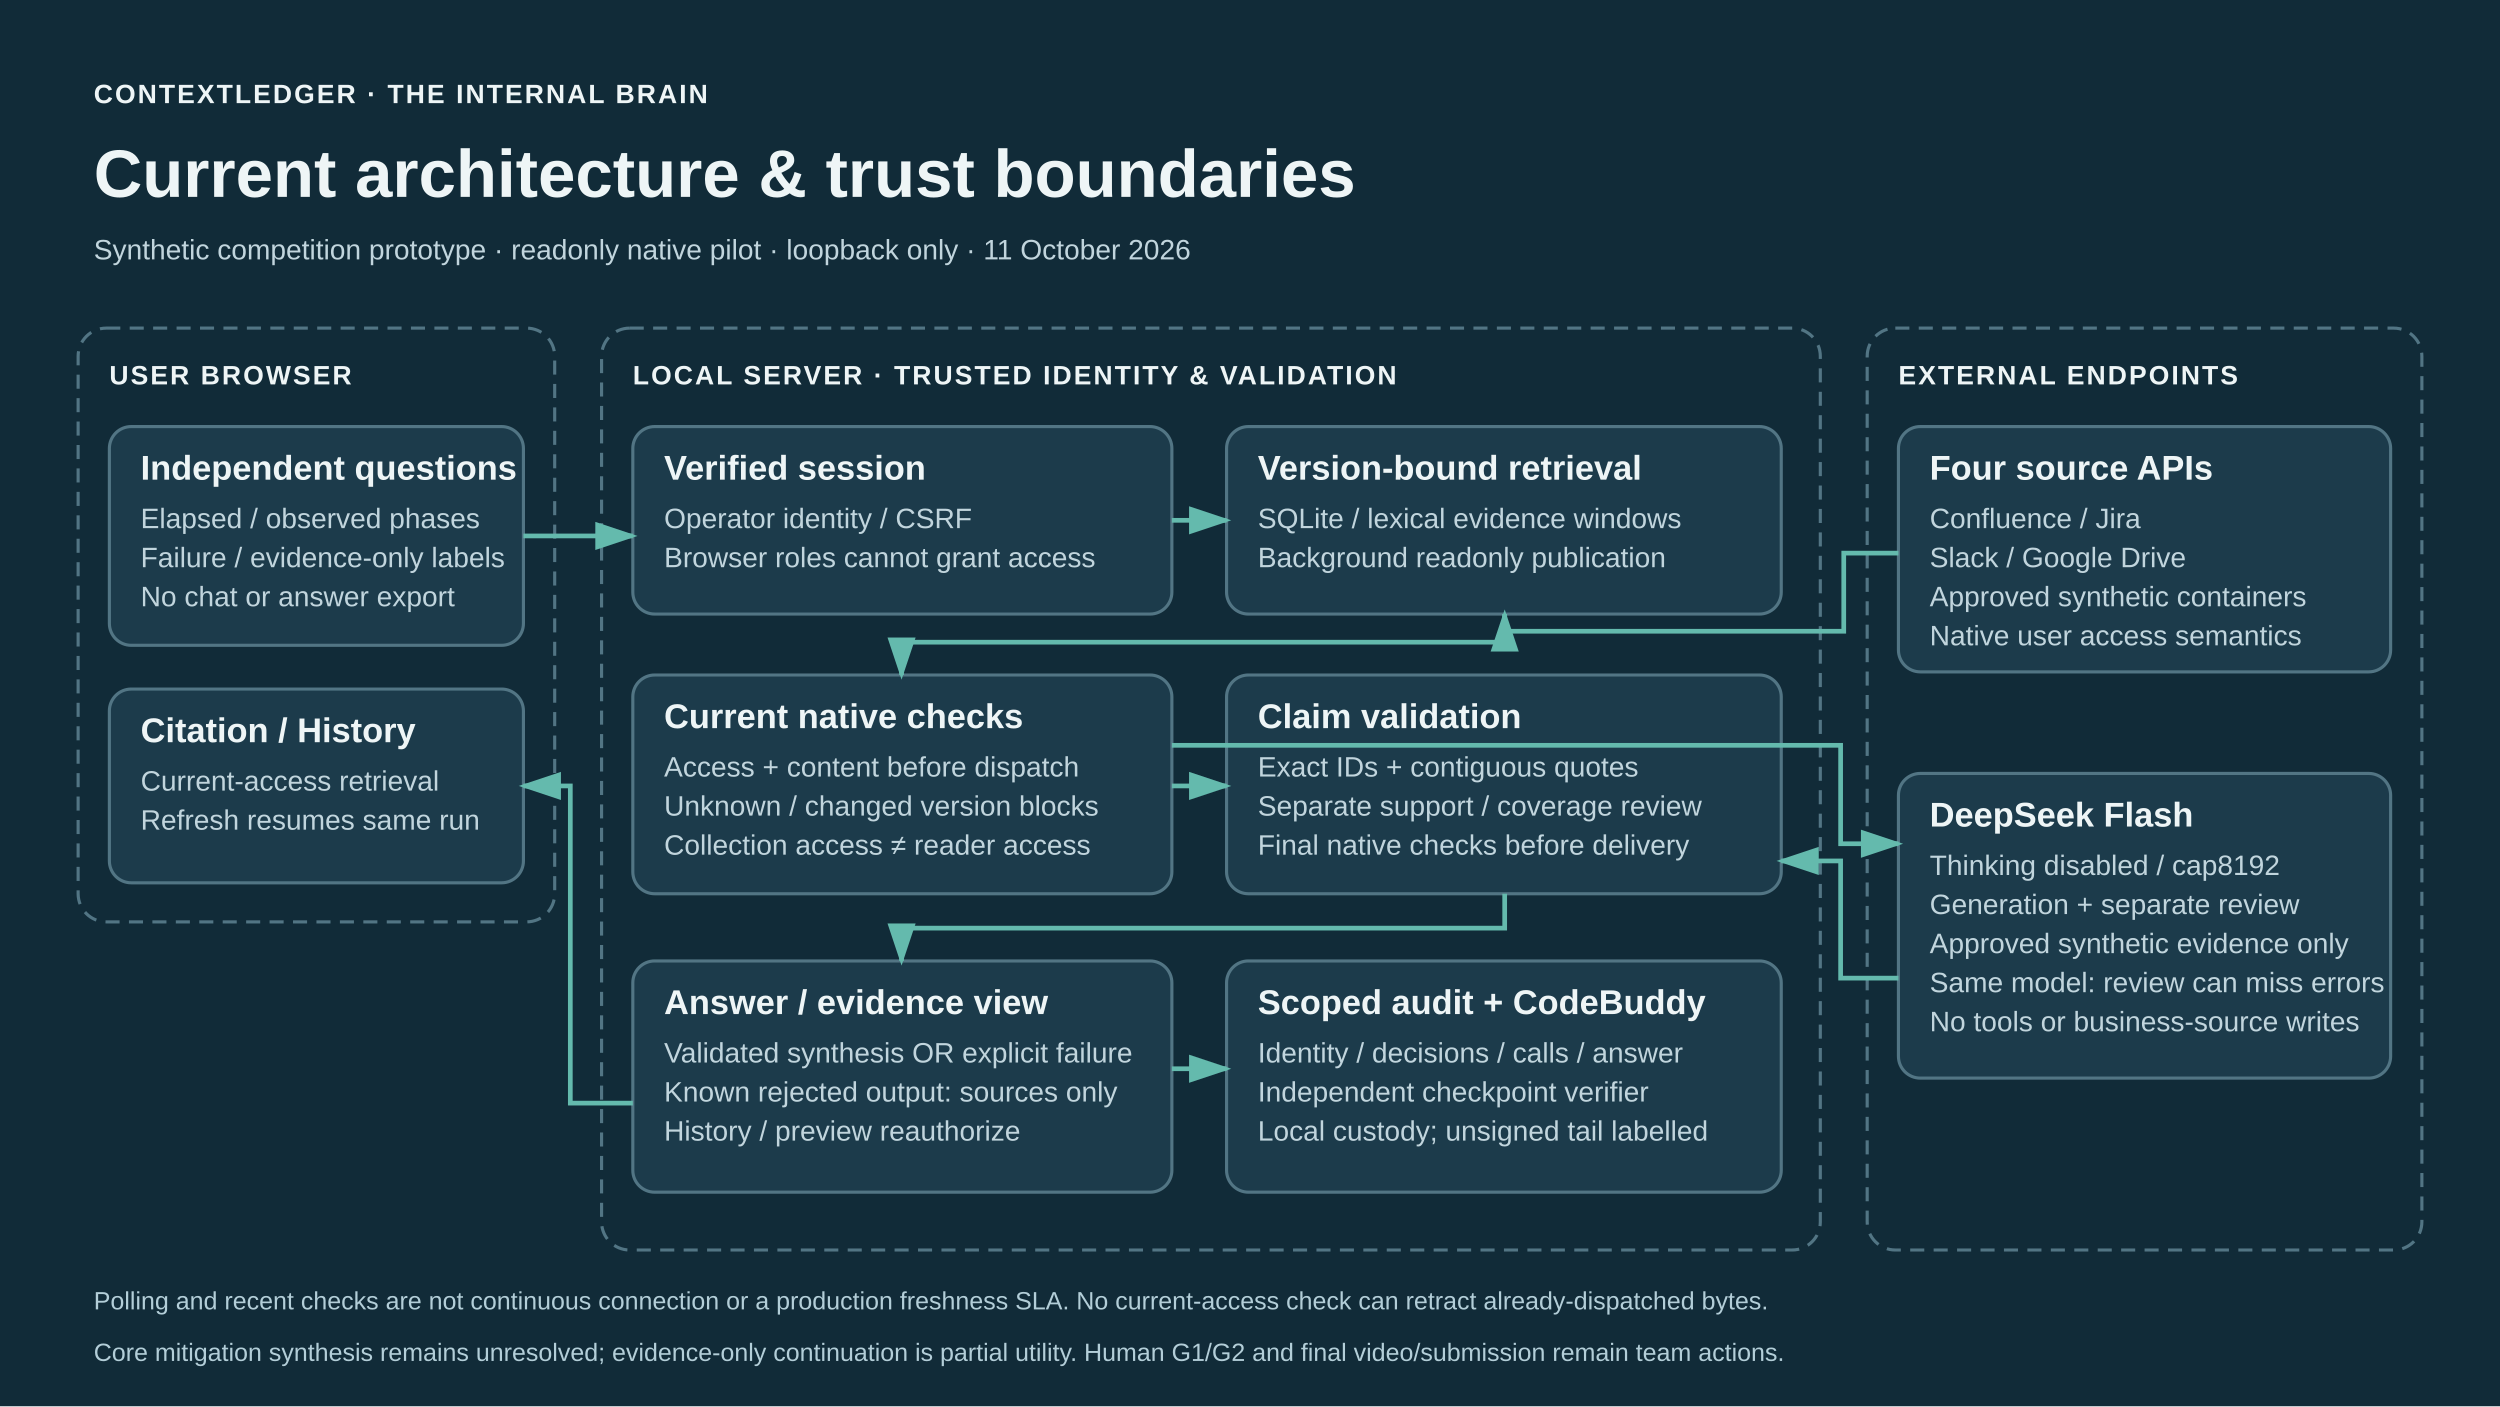
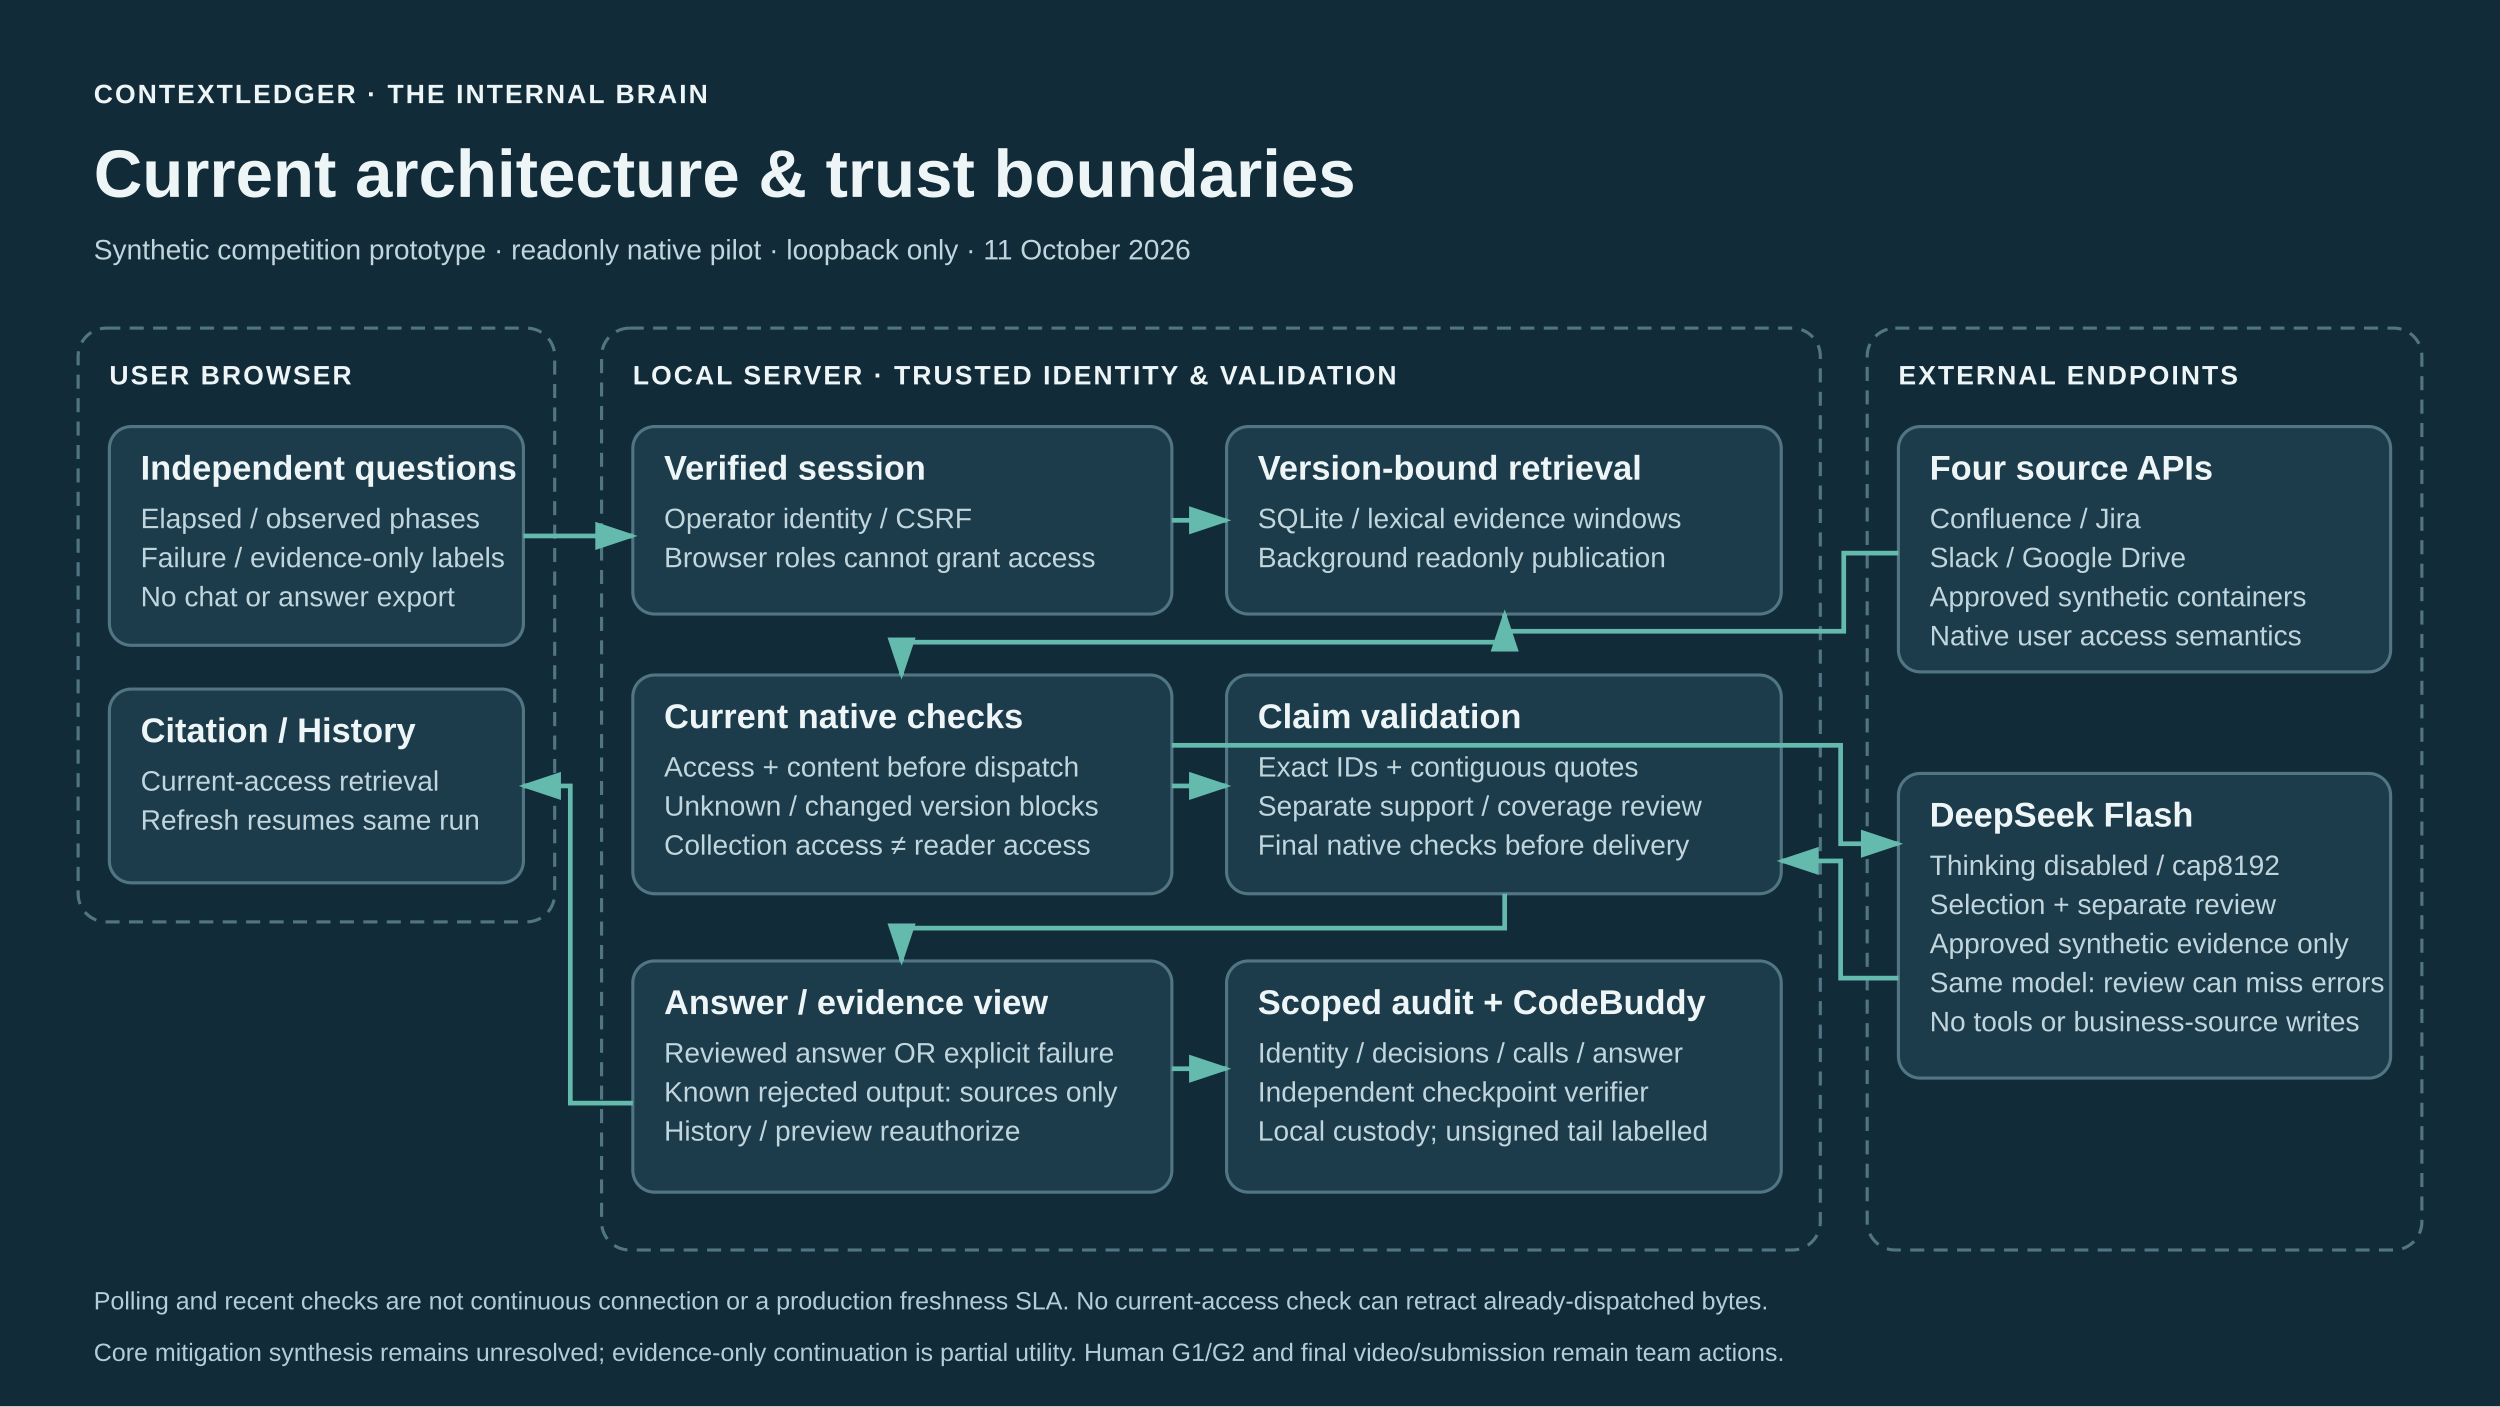
<svg xmlns="http://www.w3.org/2000/svg" width="1600" height="900" viewBox="0 0 1600 900">
  <defs>
    <marker id="arrow" markerWidth="10" markerHeight="10" refX="8" refY="3" orient="auto">
      <path d="M0,0 L0,6 L9,3 z" fill="#64baad" />
    </marker>
  </defs>
  <rect width="1600" height="900" fill="#112b38" />
  <style>text{font-family:Arial,sans-serif;fill:#eef5f6}.title{font-size:43px;font-weight:700}.label{font-size:17px;font-weight:700;letter-spacing:1.3px}.node{fill:#1c3b4b;stroke:#527584;stroke-width:2}.heading{font-size:22px;font-weight:700}.body{font-size:18px;fill:#c1d5dd}.small{font-size:16px;fill:#b3ced8}.edge{fill:none;stroke:#64baad;stroke-width:3;marker-end:url(#arrow)}.bound{fill:none;stroke:#527584;stroke-width:2;stroke-dasharray:9 6}</style>
  <text x="60" y="66" class="label">CONTEXTLEDGER · THE INTERNAL BRAIN</text>
  <text x="60" y="126" class="title">Current architecture &amp; trust boundaries</text>
  <text x="60" y="166" class="body">Synthetic competition prototype · readonly native pilot · loopback only · 11 October 2026</text>
  <rect class="bound" x="50" y="210" width="305" height="380" rx="18" />
  <text class="label" x="70" y="246">USER BROWSER</text>
  <rect class="node" x="70" y="273" width="265" height="140" rx="14" />
  <text class="heading" x="90" y="307">Independent questions</text>
  <text class="body" x="90" y="338">Elapsed / observed phases</text>
  <text class="body" x="90" y="363">Failure / evidence-only labels</text>
  <text class="body" x="90" y="388">No chat or answer export</text>
  <rect class="node" x="70" y="441" width="265" height="124" rx="14" />
  <text class="heading" x="90" y="475">Citation / History</text>
  <text class="body" x="90" y="506">Current-access retrieval</text>
  <text class="body" x="90" y="531">Refresh resumes same run</text>
  <rect class="bound" x="385" y="210" width="780" height="590" rx="18" />
  <text class="label" x="405" y="246">LOCAL SERVER · TRUSTED IDENTITY &amp; VALIDATION</text>
  <rect class="node" x="405" y="273" width="345" height="120" rx="14" />
  <text class="heading" x="425" y="307">Verified session</text>
  <text class="body" x="425" y="338">Operator identity / CSRF</text>
  <text class="body" x="425" y="363">Browser roles cannot grant access</text>
  <rect class="node" x="785" y="273" width="355" height="120" rx="14" />
  <text class="heading" x="805" y="307">Version-bound retrieval</text>
  <text class="body" x="805" y="338">SQLite / lexical evidence windows</text>
  <text class="body" x="805" y="363">Background readonly publication</text>
  <rect class="node" x="405" y="432" width="345" height="140" rx="14" />
  <text class="heading" x="425" y="466">Current native checks</text>
  <text class="body" x="425" y="497">Access + content before dispatch</text>
  <text class="body" x="425" y="522">Unknown / changed version blocks</text>
  <text class="body" x="425" y="547">Collection access ≠ reader access</text>
  <rect class="node" x="785" y="432" width="355" height="140" rx="14" />
  <text class="heading" x="805" y="466">Claim validation</text>
  <text class="body" x="805" y="497">Exact IDs + contiguous quotes</text>
  <text class="body" x="805" y="522">Separate support / coverage review</text>
  <text class="body" x="805" y="547">Final native checks before delivery</text>
  <rect class="node" x="405" y="615" width="345" height="148" rx="14" />
  <text class="heading" x="425" y="649">Answer / evidence view</text>
-   <text class="body" x="425" y="680">Validated synthesis OR explicit failure</text>
+   <text class="body" x="425" y="680">Reviewed answer OR explicit failure</text>
  <text class="body" x="425" y="705">Known rejected output: sources only</text>
  <text class="body" x="425" y="730">History / preview reauthorize</text>
  <rect class="node" x="785" y="615" width="355" height="148" rx="14" />
  <text class="heading" x="805" y="649">Scoped audit + CodeBuddy</text>
  <text class="body" x="805" y="680">Identity / decisions / calls / answer</text>
  <text class="body" x="805" y="705">Independent checkpoint verifier</text>
  <text class="body" x="805" y="730">Local custody; unsigned tail labelled</text>
  <rect class="bound" x="1195" y="210" width="355" height="590" rx="18" />
  <text class="label" x="1215" y="246">EXTERNAL ENDPOINTS</text>
  <rect class="node" x="1215" y="273" width="315" height="157" rx="14" />
  <text class="heading" x="1235" y="307">Four source APIs</text>
  <text class="body" x="1235" y="338">Confluence / Jira</text>
  <text class="body" x="1235" y="363">Slack / Google Drive</text>
  <text class="body" x="1235" y="388">Approved synthetic containers</text>
  <text class="body" x="1235" y="413">Native user access semantics</text>
  <rect class="node" x="1215" y="495" width="315" height="195" rx="14" />
  <text class="heading" x="1235" y="529">DeepSeek Flash</text>
  <text class="body" x="1235" y="560">Thinking disabled / cap8192</text>
-   <text class="body" x="1235" y="585">Generation + separate review</text>
+   <text class="body" x="1235" y="585">Selection + separate review</text>
  <text class="body" x="1235" y="610">Approved synthetic evidence only</text>
  <text class="body" x="1235" y="635">Same model: review can miss errors</text>
  <text class="body" x="1235" y="660">No tools or business-source writes</text>
  <path class="edge" d="M335 343 H405" />
  <path class="edge" d="M750 333 H785" />
  <path class="edge" d="M1215 354 H1180 V404 H963 V393" />
  <path class="edge" d="M963 393 V411 H577 V432" />
  <path class="edge" d="M750 503 H785" />
  <path class="edge" d="M750 477 H1178 V540 H1215" />
  <path class="edge" d="M1215 626 H1178 V551 H1140" />
  <path class="edge" d="M963 572 V594 H577 V615" />
  <path class="edge" d="M750 684 H785" />
  <path class="edge" d="M405 706 H365 V503 H335" />
  <text x="60" y="838" class="small">Polling and recent checks are not continuous connection or a production freshness SLA. No current-access check can retract already-dispatched bytes.</text>
  <text x="60" y="871" class="small">Core mitigation synthesis remains unresolved; evidence-only continuation is partial utility. Human G1/G2 and final video/submission remain team actions.</text>
</svg>
